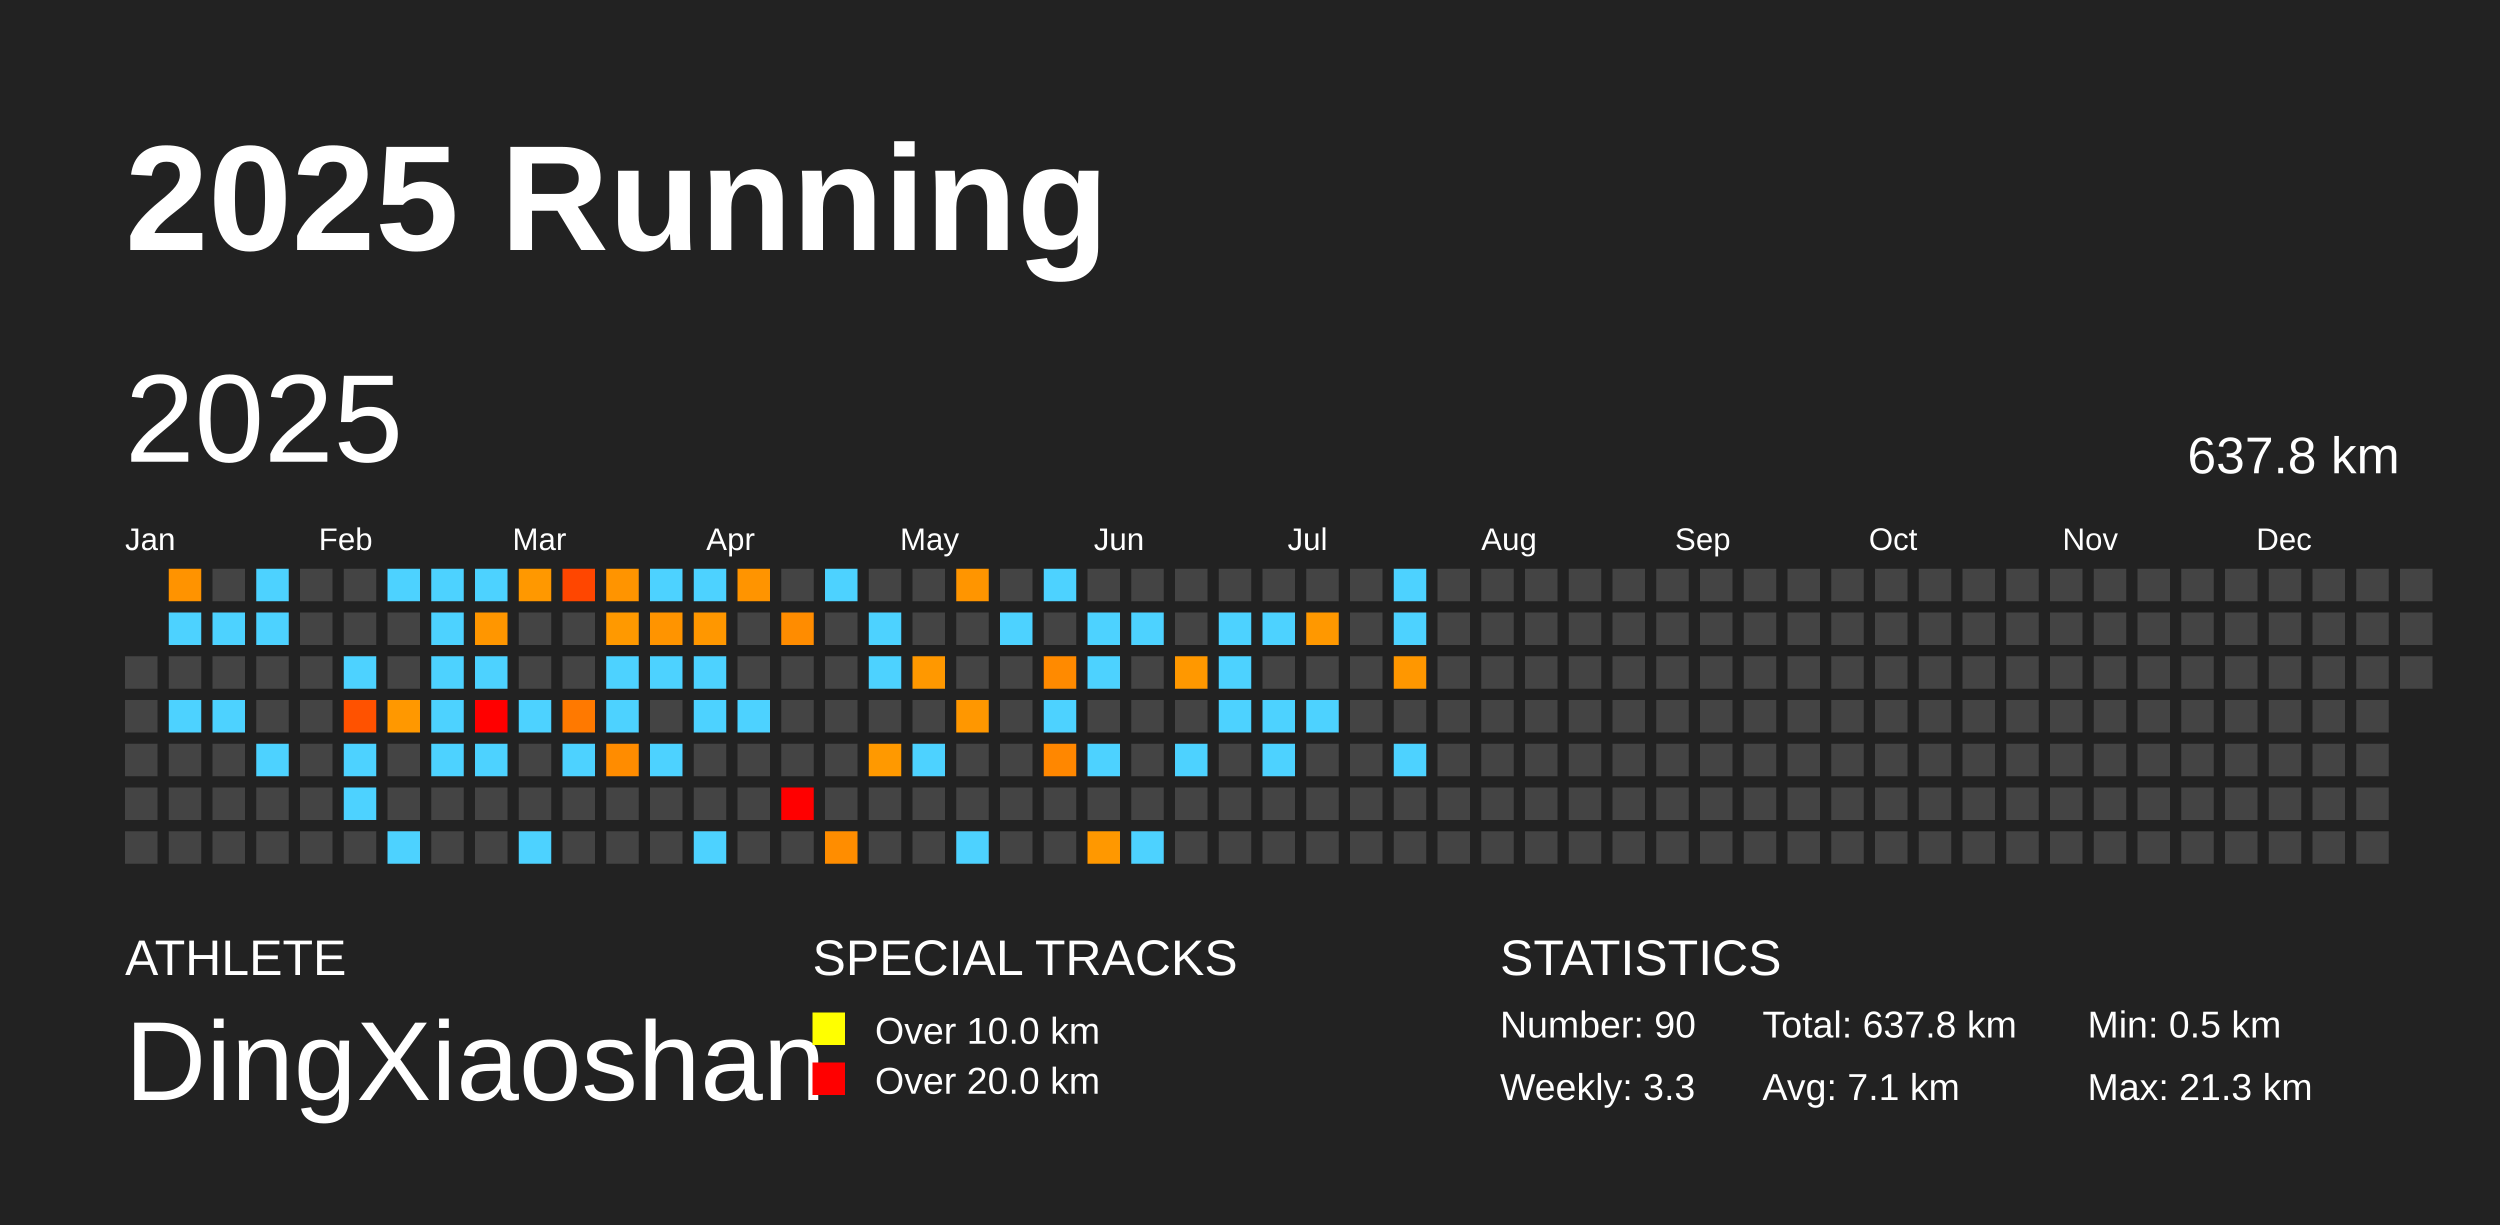
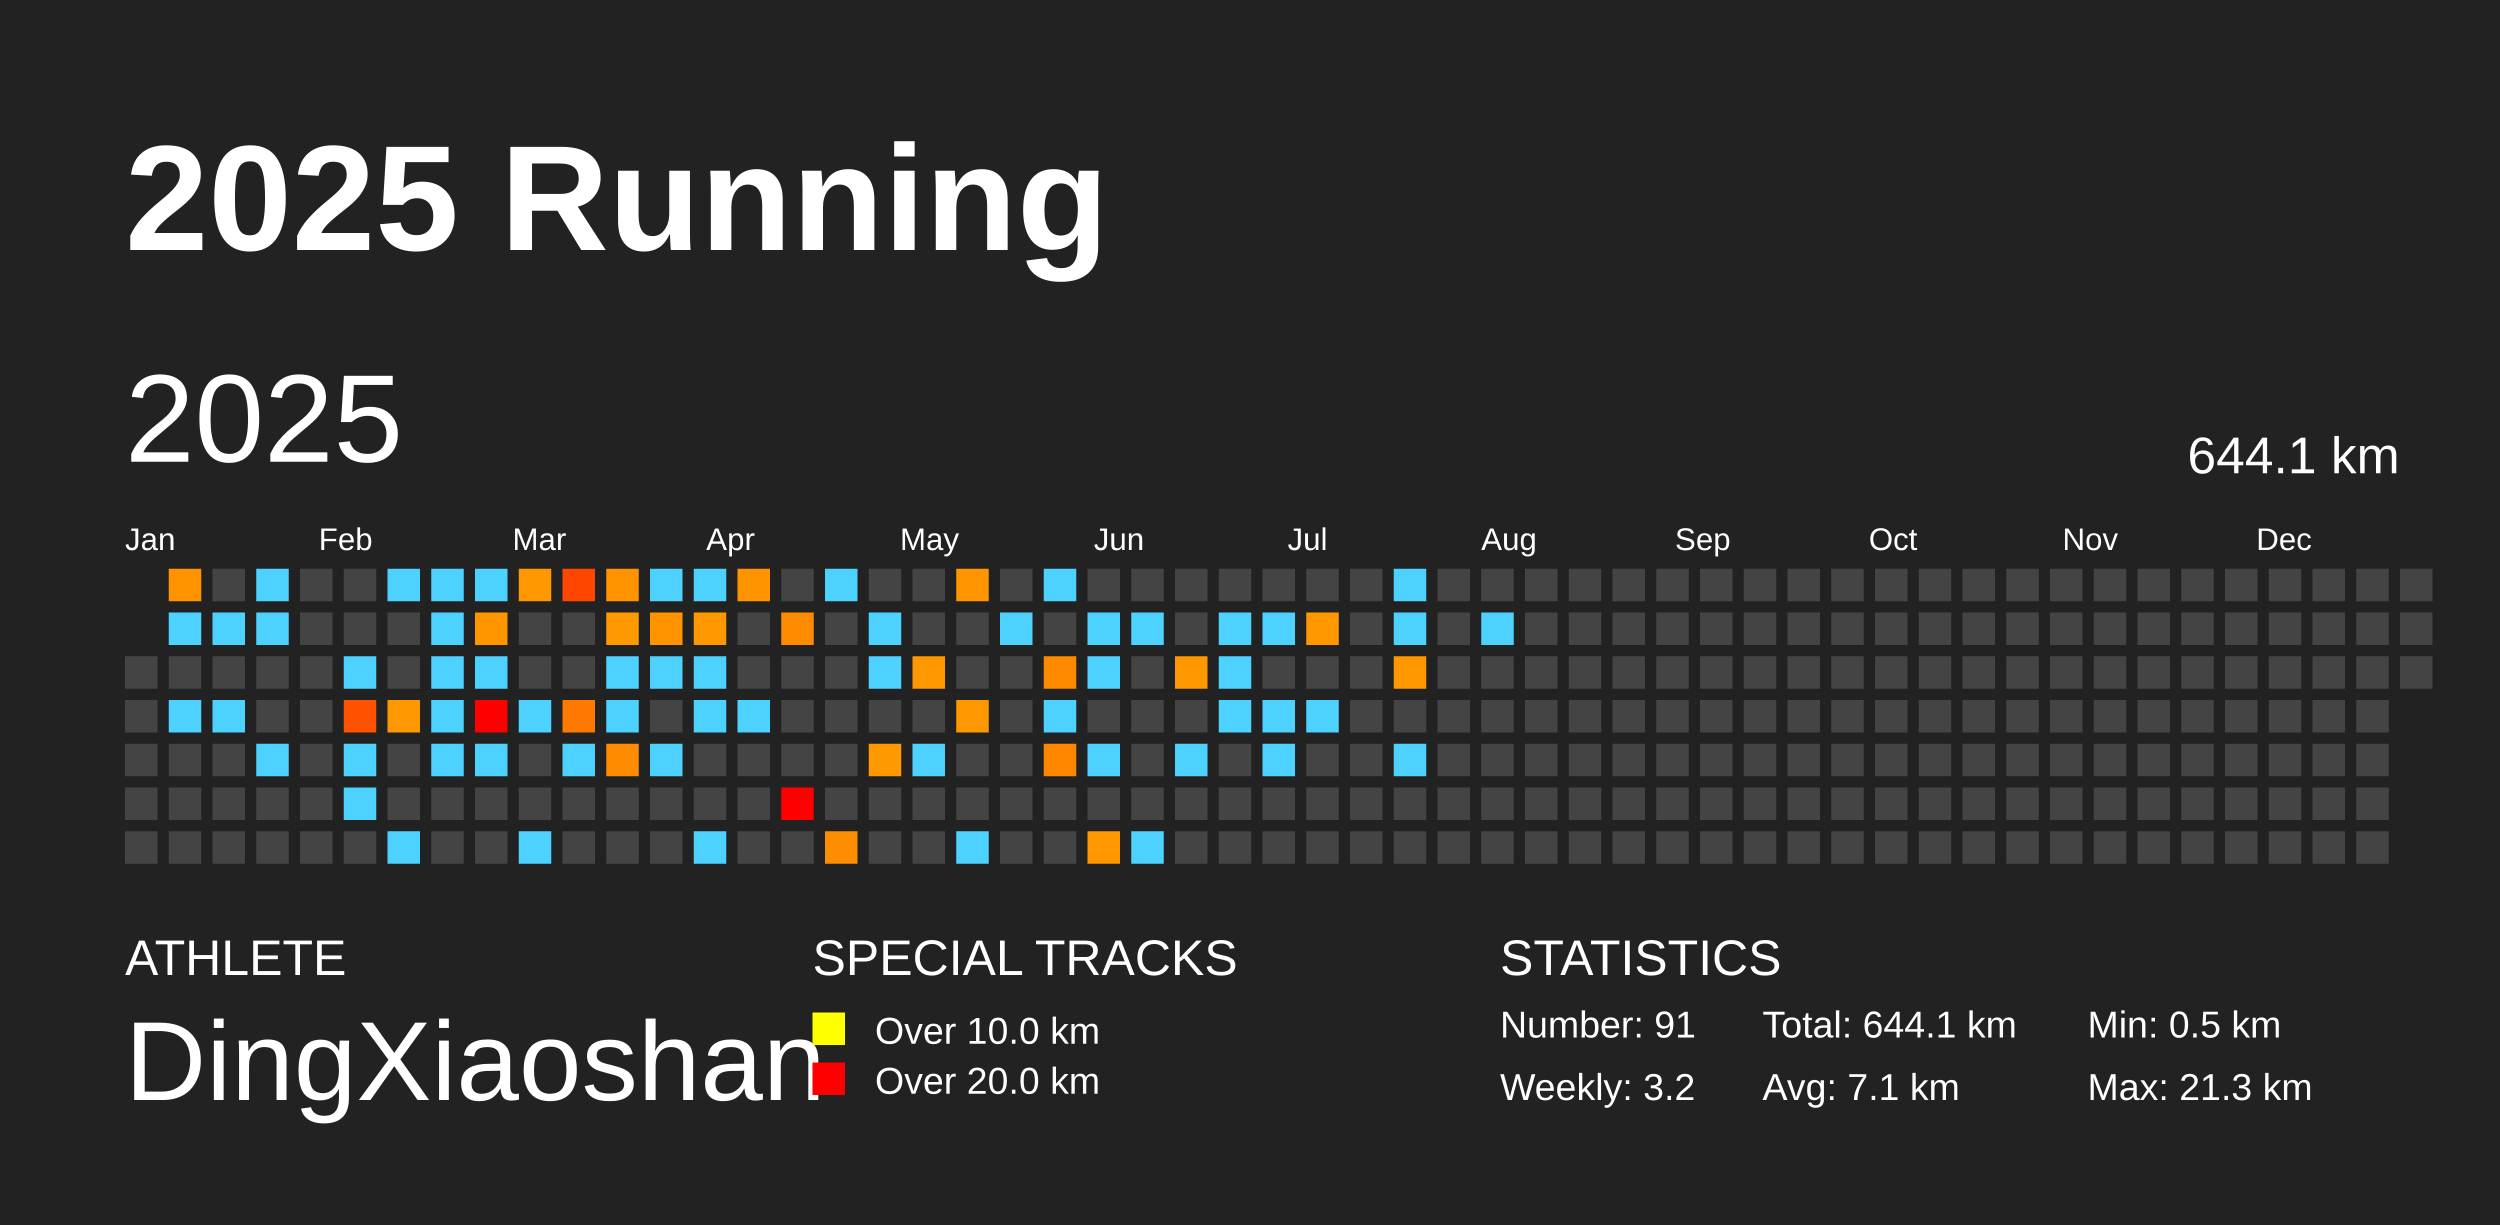
<svg xmlns="http://www.w3.org/2000/svg" baseProfile="full" height="98mm" version="1.1" viewBox="0,0,200,98" width="200mm">
  <defs />
  <rect fill="#222222" height="98" width="200" x="0" y="0" />
  <text fill="#FFFFFF" style="font-size:12px; font-family:Arial; font-weight:bold;" x="10" y="20">2025 Running</text>
  <text fill="#FFFFFF" style="font-size:4px; font-family:Arial" x="10" y="78">ATHLETE</text>
  <text fill="#FFFFFF" style="font-size:9px; font-family:Arial" x="10" y="88">DingXiaoshan</text>
  <text fill="#FFFFFF" style="font-size:4px; font-family:Arial" x="65" y="78">SPECIAL TRACKS</text>
  <rect fill="yellow" height="2.6" width="2.6" x="65" y="81" />
  <text fill="#FFFFFF" style="font-size:3px; font-family:Arial" x="70" y="83.5">Over 10.0 km</text>
  <rect fill="red" height="2.6" width="2.6" x="65" y="85" />
  <text fill="#FFFFFF" style="font-size:3px; font-family:Arial" x="70" y="87.5">Over 20.0 km</text>
  <text fill="#FFFFFF" style="font-size:4px; font-family:Arial" x="120" y="78">STATISTICS</text>
-   <text fill="#FFFFFF" style="font-size:3px; font-family:Arial" x="120" y="83">Number: 90</text>
-   <text fill="#FFFFFF" style="font-size:3px; font-family:Arial" x="120" y="88">Weekly: 3.3</text>
-   <text fill="#FFFFFF" style="font-size:3px; font-family:Arial" x="141" y="83">Total: 637.8 km</text>
+   <text fill="#FFFFFF" style="font-size:3px; font-family:Arial" x="120" y="83">Number: 91</text>
+   <text fill="#FFFFFF" style="font-size:3px; font-family:Arial" x="120" y="88">Weekly: 3.2</text>
+   <text fill="#FFFFFF" style="font-size:3px; font-family:Arial" x="141" y="83">Total: 644.1 km</text>
  <text fill="#FFFFFF" style="font-size:3px; font-family:Arial" x="141" y="88">Avg: 7.1 km</text>
  <text fill="#FFFFFF" style="font-size:3px; font-family:Arial" x="167" y="83">Min: 0.5 km</text>
  <text fill="#FFFFFF" style="font-size:3px; font-family:Arial" x="167" y="88">Max: 21.3 km</text>
  <text dominant-baseline="hanging" fill="#FFFFFF" style="font-size:10.0px; font-family:Arial;" x="10" y="30">2025</text>
-   <text dominant-baseline="hanging" fill="#FFFFFF" style="font-size:4.125px; font-family:Arial;" x="175" y="35">637.8 km</text>
+   <text dominant-baseline="hanging" fill="#FFFFFF" style="font-size:4.125px; font-family:Arial;" x="175" y="35">644.1 km</text>
  <text fill="#FFFFFF" style="font-size:2.5px; font-family:Arial" x="10.0" y="44">Jan</text>
  <text fill="#FFFFFF" style="font-size:2.5px; font-family:Arial" x="25.5" y="44">Feb</text>
  <text fill="#FFFFFF" style="font-size:2.5px; font-family:Arial" x="41.0" y="44">Mar</text>
  <text fill="#FFFFFF" style="font-size:2.5px; font-family:Arial" x="56.5" y="44">Apr</text>
  <text fill="#FFFFFF" style="font-size:2.5px; font-family:Arial" x="72.0" y="44">May</text>
  <text fill="#FFFFFF" style="font-size:2.5px; font-family:Arial" x="87.5" y="44">Jun</text>
  <text fill="#FFFFFF" style="font-size:2.5px; font-family:Arial" x="103.0" y="44">Jul</text>
  <text fill="#FFFFFF" style="font-size:2.5px; font-family:Arial" x="118.5" y="44">Aug</text>
  <text fill="#FFFFFF" style="font-size:2.5px; font-family:Arial" x="134.0" y="44">Sep</text>
  <text fill="#FFFFFF" style="font-size:2.5px; font-family:Arial" x="149.5" y="44">Oct</text>
  <text fill="#FFFFFF" style="font-size:2.5px; font-family:Arial" x="165.0" y="44">Nov</text>
  <text fill="#FFFFFF" style="font-size:2.5px; font-family:Arial" x="180.5" y="44">Dec</text>
  <rect fill="#444444" height="2.6" width="2.6" x="10.0" y="52.5" />
  <rect fill="#444444" height="2.6" width="2.6" x="10.0" y="56.0" />
  <rect fill="#444444" height="2.6" width="2.6" x="10.0" y="59.5" />
  <rect fill="#444444" height="2.6" width="2.6" x="10.0" y="63.0" />
  <rect fill="#444444" height="2.6" width="2.6" x="10.0" y="66.5" />
  <rect fill="#ff9300" height="2.6" width="2.6" x="13.5" y="45.5" />
  <rect fill="#4dd2ff" height="2.6" width="2.6" x="13.5" y="49.0" />
  <rect fill="#444444" height="2.6" width="2.6" x="13.5" y="52.5" />
  <rect fill="#4dd2ff" height="2.6" width="2.6" x="13.5" y="56.0" />
  <rect fill="#444444" height="2.6" width="2.6" x="13.5" y="59.5" />
  <rect fill="#444444" height="2.6" width="2.6" x="13.5" y="63.0" />
  <rect fill="#444444" height="2.6" width="2.6" x="13.5" y="66.5" />
  <rect fill="#444444" height="2.6" width="2.6" x="17.0" y="45.5" />
  <rect fill="#4dd2ff" height="2.6" width="2.6" x="17.0" y="49.0" />
  <rect fill="#444444" height="2.6" width="2.6" x="17.0" y="52.5" />
  <rect fill="#4dd2ff" height="2.6" width="2.6" x="17.0" y="56.0" />
  <rect fill="#444444" height="2.6" width="2.6" x="17.0" y="59.5" />
  <rect fill="#444444" height="2.6" width="2.6" x="17.0" y="63.0" />
  <rect fill="#444444" height="2.6" width="2.6" x="17.0" y="66.5" />
  <rect fill="#4dd2ff" height="2.6" width="2.6" x="20.5" y="45.5" />
  <rect fill="#4dd2ff" height="2.6" width="2.6" x="20.5" y="49.0" />
  <rect fill="#444444" height="2.6" width="2.6" x="20.5" y="52.5" />
  <rect fill="#444444" height="2.6" width="2.6" x="20.5" y="56.0" />
  <rect fill="#4dd2ff" height="2.6" width="2.6" x="20.5" y="59.5" />
  <rect fill="#444444" height="2.6" width="2.6" x="20.5" y="63.0" />
  <rect fill="#444444" height="2.6" width="2.6" x="20.5" y="66.5" />
  <rect fill="#444444" height="2.6" width="2.6" x="24.0" y="45.5" />
  <rect fill="#444444" height="2.6" width="2.6" x="24.0" y="49.0" />
  <rect fill="#444444" height="2.6" width="2.6" x="24.0" y="52.5" />
  <rect fill="#444444" height="2.6" width="2.6" x="24.0" y="56.0" />
  <rect fill="#444444" height="2.6" width="2.6" x="24.0" y="59.5" />
  <rect fill="#444444" height="2.6" width="2.6" x="24.0" y="63.0" />
  <rect fill="#444444" height="2.6" width="2.6" x="24.0" y="66.5" />
  <rect fill="#444444" height="2.6" width="2.6" x="27.5" y="45.5" />
  <rect fill="#444444" height="2.6" width="2.6" x="27.5" y="49.0" />
  <rect fill="#4dd2ff" height="2.6" width="2.6" x="27.5" y="52.5" />
  <rect fill="#ff5200" height="2.6" width="2.6" x="27.5" y="56.0" />
  <rect fill="#4dd2ff" height="2.6" width="2.6" x="27.5" y="59.5" />
  <rect fill="#4dd2ff" height="2.6" width="2.6" x="27.5" y="63.0" />
  <rect fill="#444444" height="2.6" width="2.6" x="27.5" y="66.5" />
  <rect fill="#4dd2ff" height="2.6" width="2.6" x="31.0" y="45.5" />
  <rect fill="#444444" height="2.6" width="2.6" x="31.0" y="49.0" />
  <rect fill="#444444" height="2.6" width="2.6" x="31.0" y="52.5" />
  <rect fill="#ff9800" height="2.6" width="2.6" x="31.0" y="56.0" />
  <rect fill="#444444" height="2.6" width="2.6" x="31.0" y="59.5" />
  <rect fill="#444444" height="2.6" width="2.6" x="31.0" y="63.0" />
  <rect fill="#4dd2ff" height="2.6" width="2.6" x="31.0" y="66.5" />
  <rect fill="#4dd2ff" height="2.6" width="2.6" x="34.5" y="45.5" />
  <rect fill="#4dd2ff" height="2.6" width="2.6" x="34.5" y="49.0" />
  <rect fill="#4dd2ff" height="2.6" width="2.6" x="34.5" y="52.5" />
  <rect fill="#4dd2ff" height="2.6" width="2.6" x="34.5" y="56.0" />
  <rect fill="#4dd2ff" height="2.6" width="2.6" x="34.5" y="59.5" />
  <rect fill="#444444" height="2.6" width="2.6" x="34.5" y="63.0" />
  <rect fill="#444444" height="2.6" width="2.6" x="34.5" y="66.5" />
  <rect fill="#4dd2ff" height="2.6" width="2.6" x="38.0" y="45.5" />
  <rect fill="#ff9600" height="2.6" width="2.6" x="38.0" y="49.0" />
  <rect fill="#4dd2ff" height="2.6" width="2.6" x="38.0" y="52.5" />
  <rect fill="red" height="2.6" width="2.6" x="38.0" y="56.0" />
  <rect fill="#4dd2ff" height="2.6" width="2.6" x="38.0" y="59.5" />
  <rect fill="#444444" height="2.6" width="2.6" x="38.0" y="63.0" />
  <rect fill="#444444" height="2.6" width="2.6" x="38.0" y="66.5" />
  <rect fill="#ff9800" height="2.6" width="2.6" x="41.5" y="45.5" />
  <rect fill="#444444" height="2.6" width="2.6" x="41.5" y="49.0" />
  <rect fill="#444444" height="2.6" width="2.6" x="41.5" y="52.5" />
  <rect fill="#4dd2ff" height="2.6" width="2.6" x="41.5" y="56.0" />
  <rect fill="#444444" height="2.6" width="2.6" x="41.5" y="59.5" />
  <rect fill="#444444" height="2.6" width="2.6" x="41.5" y="63.0" />
  <rect fill="#4dd2ff" height="2.6" width="2.6" x="41.5" y="66.5" />
  <rect fill="#ff4600" height="2.6" width="2.6" x="45.0" y="45.5" />
  <rect fill="#444444" height="2.6" width="2.6" x="45.0" y="49.0" />
  <rect fill="#444444" height="2.6" width="2.6" x="45.0" y="52.5" />
  <rect fill="#ff7900" height="2.6" width="2.6" x="45.0" y="56.0" />
  <rect fill="#4dd2ff" height="2.6" width="2.6" x="45.0" y="59.5" />
  <rect fill="#444444" height="2.6" width="2.6" x="45.0" y="63.0" />
  <rect fill="#444444" height="2.6" width="2.6" x="45.0" y="66.5" />
  <rect fill="#ff9400" height="2.6" width="2.6" x="48.5" y="45.5" />
  <rect fill="#ff9900" height="2.6" width="2.6" x="48.5" y="49.0" />
  <rect fill="#4dd2ff" height="2.6" width="2.6" x="48.5" y="52.5" />
  <rect fill="#4dd2ff" height="2.6" width="2.6" x="48.5" y="56.0" />
  <rect fill="#ff8c00" height="2.6" width="2.6" x="48.5" y="59.5" />
  <rect fill="#444444" height="2.6" width="2.6" x="48.5" y="63.0" />
  <rect fill="#444444" height="2.6" width="2.6" x="48.5" y="66.5" />
  <rect fill="#4dd2ff" height="2.6" width="2.6" x="52.0" y="45.5" />
  <rect fill="#ff9400" height="2.6" width="2.6" x="52.0" y="49.0" />
  <rect fill="#4dd2ff" height="2.6" width="2.6" x="52.0" y="52.5" />
  <rect fill="#444444" height="2.6" width="2.6" x="52.0" y="56.0" />
  <rect fill="#4dd2ff" height="2.6" width="2.6" x="52.0" y="59.5" />
  <rect fill="#444444" height="2.6" width="2.6" x="52.0" y="63.0" />
  <rect fill="#444444" height="2.6" width="2.6" x="52.0" y="66.5" />
  <rect fill="#4dd2ff" height="2.6" width="2.6" x="55.5" y="45.5" />
  <rect fill="#ff9700" height="2.6" width="2.6" x="55.5" y="49.0" />
  <rect fill="#4dd2ff" height="2.6" width="2.6" x="55.5" y="52.5" />
  <rect fill="#4dd2ff" height="2.6" width="2.6" x="55.5" y="56.0" />
  <rect fill="#444444" height="2.6" width="2.6" x="55.5" y="59.5" />
  <rect fill="#444444" height="2.6" width="2.6" x="55.5" y="63.0" />
  <rect fill="#4dd2ff" height="2.6" width="2.6" x="55.5" y="66.5" />
  <rect fill="#ff9400" height="2.6" width="2.6" x="59.0" y="45.5" />
  <rect fill="#444444" height="2.6" width="2.6" x="59.0" y="49.0" />
  <rect fill="#444444" height="2.6" width="2.6" x="59.0" y="52.5" />
  <rect fill="#4dd2ff" height="2.6" width="2.6" x="59.0" y="56.0" />
  <rect fill="#444444" height="2.6" width="2.6" x="59.0" y="59.5" />
  <rect fill="#444444" height="2.6" width="2.6" x="59.0" y="63.0" />
  <rect fill="#444444" height="2.6" width="2.6" x="59.0" y="66.5" />
  <rect fill="#444444" height="2.6" width="2.6" x="62.5" y="45.5" />
  <rect fill="#ff8c00" height="2.6" width="2.6" x="62.5" y="49.0" />
  <rect fill="#444444" height="2.6" width="2.6" x="62.5" y="52.5" />
  <rect fill="#444444" height="2.6" width="2.6" x="62.5" y="56.0" />
  <rect fill="#444444" height="2.6" width="2.6" x="62.5" y="59.5" />
  <rect fill="red" height="2.6" width="2.6" x="62.5" y="63.0" />
  <rect fill="#444444" height="2.6" width="2.6" x="62.5" y="66.5" />
  <rect fill="#4dd2ff" height="2.6" width="2.6" x="66.0" y="45.5" />
  <rect fill="#444444" height="2.6" width="2.6" x="66.0" y="49.0" />
  <rect fill="#444444" height="2.6" width="2.6" x="66.0" y="52.5" />
  <rect fill="#444444" height="2.6" width="2.6" x="66.0" y="56.0" />
  <rect fill="#444444" height="2.6" width="2.6" x="66.0" y="59.5" />
  <rect fill="#444444" height="2.6" width="2.6" x="66.0" y="63.0" />
  <rect fill="#ff8d00" height="2.6" width="2.6" x="66.0" y="66.5" />
  <rect fill="#444444" height="2.6" width="2.6" x="69.5" y="45.5" />
  <rect fill="#4dd2ff" height="2.6" width="2.6" x="69.5" y="49.0" />
  <rect fill="#4dd2ff" height="2.6" width="2.6" x="69.5" y="52.5" />
  <rect fill="#444444" height="2.6" width="2.6" x="69.5" y="56.0" />
  <rect fill="#ff9900" height="2.6" width="2.6" x="69.5" y="59.5" />
  <rect fill="#444444" height="2.6" width="2.6" x="69.5" y="63.0" />
  <rect fill="#444444" height="2.6" width="2.6" x="69.5" y="66.5" />
  <rect fill="#444444" height="2.6" width="2.6" x="73.0" y="45.5" />
  <rect fill="#444444" height="2.6" width="2.6" x="73.0" y="49.0" />
  <rect fill="#ff9800" height="2.6" width="2.6" x="73.0" y="52.5" />
  <rect fill="#444444" height="2.6" width="2.6" x="73.0" y="56.0" />
  <rect fill="#4dd2ff" height="2.6" width="2.6" x="73.0" y="59.5" />
  <rect fill="#444444" height="2.6" width="2.6" x="73.0" y="63.0" />
  <rect fill="#444444" height="2.6" width="2.6" x="73.0" y="66.5" />
  <rect fill="#ff9500" height="2.6" width="2.6" x="76.5" y="45.5" />
  <rect fill="#444444" height="2.6" width="2.6" x="76.5" y="49.0" />
  <rect fill="#444444" height="2.6" width="2.6" x="76.5" y="52.5" />
  <rect fill="#ff9700" height="2.6" width="2.6" x="76.5" y="56.0" />
  <rect fill="#444444" height="2.6" width="2.6" x="76.5" y="59.5" />
  <rect fill="#444444" height="2.6" width="2.6" x="76.5" y="63.0" />
  <rect fill="#4dd2ff" height="2.6" width="2.6" x="76.5" y="66.5" />
  <rect fill="#444444" height="2.6" width="2.6" x="80.0" y="45.5" />
  <rect fill="#4dd2ff" height="2.6" width="2.6" x="80.0" y="49.0" />
  <rect fill="#444444" height="2.6" width="2.6" x="80.0" y="52.5" />
  <rect fill="#444444" height="2.6" width="2.6" x="80.0" y="56.0" />
  <rect fill="#444444" height="2.6" width="2.6" x="80.0" y="59.5" />
  <rect fill="#444444" height="2.6" width="2.6" x="80.0" y="63.0" />
  <rect fill="#444444" height="2.6" width="2.6" x="80.0" y="66.5" />
  <rect fill="#4dd2ff" height="2.6" width="2.6" x="83.5" y="45.5" />
  <rect fill="#444444" height="2.6" width="2.6" x="83.5" y="49.0" />
  <rect fill="#ff8a00" height="2.6" width="2.6" x="83.5" y="52.5" />
  <rect fill="#4dd2ff" height="2.6" width="2.6" x="83.5" y="56.0" />
  <rect fill="#ff8700" height="2.6" width="2.6" x="83.5" y="59.5" />
  <rect fill="#444444" height="2.6" width="2.6" x="83.5" y="63.0" />
  <rect fill="#444444" height="2.6" width="2.6" x="83.5" y="66.5" />
  <rect fill="#444444" height="2.6" width="2.6" x="87.0" y="45.5" />
  <rect fill="#4dd2ff" height="2.6" width="2.6" x="87.0" y="49.0" />
  <rect fill="#4dd2ff" height="2.6" width="2.6" x="87.0" y="52.5" />
  <rect fill="#444444" height="2.6" width="2.6" x="87.0" y="56.0" />
  <rect fill="#4dd2ff" height="2.6" width="2.6" x="87.0" y="59.5" />
  <rect fill="#444444" height="2.6" width="2.6" x="87.0" y="63.0" />
  <rect fill="#ff9800" height="2.6" width="2.6" x="87.0" y="66.5" />
  <rect fill="#444444" height="2.6" width="2.6" x="90.5" y="45.5" />
  <rect fill="#4dd2ff" height="2.6" width="2.6" x="90.5" y="49.0" />
  <rect fill="#444444" height="2.6" width="2.6" x="90.5" y="52.5" />
  <rect fill="#444444" height="2.6" width="2.6" x="90.5" y="56.0" />
  <rect fill="#444444" height="2.6" width="2.6" x="90.5" y="59.5" />
  <rect fill="#444444" height="2.6" width="2.6" x="90.5" y="63.0" />
  <rect fill="#4dd2ff" height="2.6" width="2.6" x="90.5" y="66.5" />
  <rect fill="#444444" height="2.6" width="2.6" x="94.0" y="45.5" />
  <rect fill="#444444" height="2.6" width="2.6" x="94.0" y="49.0" />
  <rect fill="#ff9800" height="2.6" width="2.6" x="94.0" y="52.5" />
  <rect fill="#444444" height="2.6" width="2.6" x="94.0" y="56.0" />
  <rect fill="#4dd2ff" height="2.6" width="2.6" x="94.0" y="59.5" />
  <rect fill="#444444" height="2.6" width="2.6" x="94.0" y="63.0" />
  <rect fill="#444444" height="2.6" width="2.6" x="94.0" y="66.5" />
  <rect fill="#444444" height="2.6" width="2.6" x="97.5" y="45.5" />
  <rect fill="#4dd2ff" height="2.6" width="2.6" x="97.5" y="49.0" />
  <rect fill="#4dd2ff" height="2.6" width="2.6" x="97.5" y="52.5" />
  <rect fill="#4dd2ff" height="2.6" width="2.6" x="97.5" y="56.0" />
  <rect fill="#444444" height="2.6" width="2.6" x="97.5" y="59.5" />
  <rect fill="#444444" height="2.6" width="2.6" x="97.5" y="63.0" />
  <rect fill="#444444" height="2.6" width="2.6" x="97.5" y="66.5" />
  <rect fill="#444444" height="2.6" width="2.6" x="101.0" y="45.5" />
  <rect fill="#4dd2ff" height="2.6" width="2.6" x="101.0" y="49.0" />
  <rect fill="#444444" height="2.6" width="2.6" x="101.0" y="52.5" />
  <rect fill="#4dd2ff" height="2.6" width="2.6" x="101.0" y="56.0" />
  <rect fill="#4dd2ff" height="2.6" width="2.6" x="101.0" y="59.5" />
  <rect fill="#444444" height="2.6" width="2.6" x="101.0" y="63.0" />
  <rect fill="#444444" height="2.6" width="2.6" x="101.0" y="66.5" />
  <rect fill="#444444" height="2.6" width="2.6" x="104.5" y="45.5" />
  <rect fill="#ff9800" height="2.6" width="2.6" x="104.5" y="49.0" />
  <rect fill="#444444" height="2.6" width="2.6" x="104.5" y="52.5" />
  <rect fill="#4dd2ff" height="2.6" width="2.6" x="104.5" y="56.0" />
  <rect fill="#444444" height="2.6" width="2.6" x="104.5" y="59.5" />
  <rect fill="#444444" height="2.6" width="2.6" x="104.5" y="63.0" />
  <rect fill="#444444" height="2.6" width="2.6" x="104.5" y="66.5" />
  <rect fill="#444444" height="2.6" width="2.6" x="108.0" y="45.5" />
  <rect fill="#444444" height="2.6" width="2.6" x="108.0" y="49.0" />
  <rect fill="#444444" height="2.6" width="2.6" x="108.0" y="52.5" />
  <rect fill="#444444" height="2.6" width="2.6" x="108.0" y="56.0" />
  <rect fill="#444444" height="2.6" width="2.6" x="108.0" y="59.5" />
  <rect fill="#444444" height="2.6" width="2.6" x="108.0" y="63.0" />
  <rect fill="#444444" height="2.6" width="2.6" x="108.0" y="66.5" />
  <rect fill="#4dd2ff" height="2.6" width="2.6" x="111.5" y="45.5" />
  <rect fill="#4dd2ff" height="2.6" width="2.6" x="111.5" y="49.0" />
  <rect fill="#ff9700" height="2.6" width="2.6" x="111.5" y="52.5" />
  <rect fill="#444444" height="2.6" width="2.6" x="111.5" y="56.0" />
  <rect fill="#4dd2ff" height="2.6" width="2.6" x="111.5" y="59.5" />
  <rect fill="#444444" height="2.6" width="2.6" x="111.5" y="63.0" />
  <rect fill="#444444" height="2.6" width="2.6" x="111.5" y="66.5" />
  <rect fill="#444444" height="2.6" width="2.6" x="115.0" y="45.5" />
  <rect fill="#444444" height="2.6" width="2.6" x="115.0" y="49.0" />
  <rect fill="#444444" height="2.6" width="2.6" x="115.0" y="52.5" />
  <rect fill="#444444" height="2.6" width="2.6" x="115.0" y="56.0" />
  <rect fill="#444444" height="2.6" width="2.6" x="115.0" y="59.5" />
  <rect fill="#444444" height="2.6" width="2.6" x="115.0" y="63.0" />
  <rect fill="#444444" height="2.6" width="2.6" x="115.0" y="66.5" />
  <rect fill="#444444" height="2.6" width="2.6" x="118.5" y="45.5" />
-   <rect fill="#444444" height="2.6" width="2.6" x="118.5" y="49.0" />
+   <rect fill="#4dd2ff" height="2.6" width="2.6" x="118.5" y="49.0" />
  <rect fill="#444444" height="2.6" width="2.6" x="118.5" y="52.5" />
  <rect fill="#444444" height="2.6" width="2.6" x="118.5" y="56.0" />
  <rect fill="#444444" height="2.6" width="2.6" x="118.5" y="59.5" />
  <rect fill="#444444" height="2.6" width="2.6" x="118.5" y="63.0" />
  <rect fill="#444444" height="2.6" width="2.6" x="118.5" y="66.5" />
  <rect fill="#444444" height="2.6" width="2.6" x="122.0" y="45.5" />
  <rect fill="#444444" height="2.6" width="2.6" x="122.0" y="49.0" />
  <rect fill="#444444" height="2.6" width="2.6" x="122.0" y="52.5" />
  <rect fill="#444444" height="2.6" width="2.6" x="122.0" y="56.0" />
  <rect fill="#444444" height="2.6" width="2.6" x="122.0" y="59.5" />
  <rect fill="#444444" height="2.6" width="2.6" x="122.0" y="63.0" />
  <rect fill="#444444" height="2.6" width="2.6" x="122.0" y="66.5" />
  <rect fill="#444444" height="2.6" width="2.6" x="125.5" y="45.5" />
  <rect fill="#444444" height="2.6" width="2.6" x="125.5" y="49.0" />
  <rect fill="#444444" height="2.6" width="2.6" x="125.5" y="52.5" />
  <rect fill="#444444" height="2.6" width="2.6" x="125.5" y="56.0" />
  <rect fill="#444444" height="2.6" width="2.6" x="125.5" y="59.5" />
  <rect fill="#444444" height="2.6" width="2.6" x="125.5" y="63.0" />
  <rect fill="#444444" height="2.6" width="2.6" x="125.5" y="66.5" />
  <rect fill="#444444" height="2.6" width="2.6" x="129.0" y="45.5" />
  <rect fill="#444444" height="2.6" width="2.6" x="129.0" y="49.0" />
  <rect fill="#444444" height="2.6" width="2.6" x="129.0" y="52.5" />
  <rect fill="#444444" height="2.6" width="2.6" x="129.0" y="56.0" />
  <rect fill="#444444" height="2.6" width="2.6" x="129.0" y="59.5" />
  <rect fill="#444444" height="2.6" width="2.6" x="129.0" y="63.0" />
  <rect fill="#444444" height="2.6" width="2.6" x="129.0" y="66.5" />
  <rect fill="#444444" height="2.6" width="2.6" x="132.5" y="45.5" />
  <rect fill="#444444" height="2.6" width="2.6" x="132.5" y="49.0" />
  <rect fill="#444444" height="2.6" width="2.6" x="132.5" y="52.5" />
  <rect fill="#444444" height="2.6" width="2.6" x="132.5" y="56.0" />
  <rect fill="#444444" height="2.6" width="2.6" x="132.5" y="59.5" />
  <rect fill="#444444" height="2.6" width="2.6" x="132.5" y="63.0" />
  <rect fill="#444444" height="2.6" width="2.6" x="132.5" y="66.5" />
  <rect fill="#444444" height="2.6" width="2.6" x="136.0" y="45.5" />
  <rect fill="#444444" height="2.6" width="2.6" x="136.0" y="49.0" />
  <rect fill="#444444" height="2.6" width="2.6" x="136.0" y="52.5" />
  <rect fill="#444444" height="2.6" width="2.6" x="136.0" y="56.0" />
  <rect fill="#444444" height="2.6" width="2.6" x="136.0" y="59.5" />
  <rect fill="#444444" height="2.6" width="2.6" x="136.0" y="63.0" />
  <rect fill="#444444" height="2.6" width="2.6" x="136.0" y="66.5" />
  <rect fill="#444444" height="2.6" width="2.6" x="139.5" y="45.5" />
  <rect fill="#444444" height="2.6" width="2.6" x="139.5" y="49.0" />
  <rect fill="#444444" height="2.6" width="2.6" x="139.5" y="52.5" />
  <rect fill="#444444" height="2.6" width="2.6" x="139.5" y="56.0" />
  <rect fill="#444444" height="2.6" width="2.6" x="139.5" y="59.5" />
  <rect fill="#444444" height="2.6" width="2.6" x="139.5" y="63.0" />
  <rect fill="#444444" height="2.6" width="2.6" x="139.5" y="66.5" />
  <rect fill="#444444" height="2.6" width="2.6" x="143.0" y="45.5" />
  <rect fill="#444444" height="2.6" width="2.6" x="143.0" y="49.0" />
  <rect fill="#444444" height="2.6" width="2.6" x="143.0" y="52.5" />
  <rect fill="#444444" height="2.6" width="2.6" x="143.0" y="56.0" />
  <rect fill="#444444" height="2.6" width="2.6" x="143.0" y="59.5" />
  <rect fill="#444444" height="2.6" width="2.6" x="143.0" y="63.0" />
  <rect fill="#444444" height="2.6" width="2.6" x="143.0" y="66.5" />
  <rect fill="#444444" height="2.6" width="2.6" x="146.5" y="45.5" />
  <rect fill="#444444" height="2.6" width="2.6" x="146.5" y="49.0" />
  <rect fill="#444444" height="2.6" width="2.6" x="146.5" y="52.5" />
  <rect fill="#444444" height="2.6" width="2.6" x="146.5" y="56.0" />
  <rect fill="#444444" height="2.6" width="2.6" x="146.5" y="59.5" />
  <rect fill="#444444" height="2.6" width="2.6" x="146.5" y="63.0" />
  <rect fill="#444444" height="2.6" width="2.6" x="146.5" y="66.5" />
  <rect fill="#444444" height="2.6" width="2.6" x="150.0" y="45.5" />
  <rect fill="#444444" height="2.6" width="2.6" x="150.0" y="49.0" />
  <rect fill="#444444" height="2.6" width="2.6" x="150.0" y="52.5" />
  <rect fill="#444444" height="2.6" width="2.6" x="150.0" y="56.0" />
  <rect fill="#444444" height="2.6" width="2.6" x="150.0" y="59.5" />
  <rect fill="#444444" height="2.6" width="2.6" x="150.0" y="63.0" />
  <rect fill="#444444" height="2.6" width="2.6" x="150.0" y="66.5" />
  <rect fill="#444444" height="2.6" width="2.6" x="153.5" y="45.5" />
  <rect fill="#444444" height="2.6" width="2.6" x="153.5" y="49.0" />
  <rect fill="#444444" height="2.6" width="2.6" x="153.5" y="52.5" />
  <rect fill="#444444" height="2.6" width="2.6" x="153.5" y="56.0" />
  <rect fill="#444444" height="2.6" width="2.6" x="153.5" y="59.5" />
  <rect fill="#444444" height="2.6" width="2.6" x="153.5" y="63.0" />
  <rect fill="#444444" height="2.6" width="2.6" x="153.5" y="66.5" />
  <rect fill="#444444" height="2.6" width="2.6" x="157.0" y="45.5" />
  <rect fill="#444444" height="2.6" width="2.6" x="157.0" y="49.0" />
  <rect fill="#444444" height="2.6" width="2.6" x="157.0" y="52.5" />
  <rect fill="#444444" height="2.6" width="2.6" x="157.0" y="56.0" />
  <rect fill="#444444" height="2.6" width="2.6" x="157.0" y="59.5" />
  <rect fill="#444444" height="2.6" width="2.6" x="157.0" y="63.0" />
  <rect fill="#444444" height="2.6" width="2.6" x="157.0" y="66.5" />
  <rect fill="#444444" height="2.6" width="2.6" x="160.5" y="45.5" />
  <rect fill="#444444" height="2.6" width="2.6" x="160.5" y="49.0" />
  <rect fill="#444444" height="2.6" width="2.6" x="160.5" y="52.5" />
  <rect fill="#444444" height="2.6" width="2.6" x="160.5" y="56.0" />
  <rect fill="#444444" height="2.6" width="2.6" x="160.5" y="59.5" />
  <rect fill="#444444" height="2.6" width="2.6" x="160.5" y="63.0" />
  <rect fill="#444444" height="2.6" width="2.6" x="160.5" y="66.5" />
  <rect fill="#444444" height="2.6" width="2.6" x="164.0" y="45.5" />
  <rect fill="#444444" height="2.6" width="2.6" x="164.0" y="49.0" />
  <rect fill="#444444" height="2.6" width="2.6" x="164.0" y="52.5" />
  <rect fill="#444444" height="2.6" width="2.6" x="164.0" y="56.0" />
  <rect fill="#444444" height="2.6" width="2.6" x="164.0" y="59.5" />
  <rect fill="#444444" height="2.6" width="2.6" x="164.0" y="63.0" />
  <rect fill="#444444" height="2.6" width="2.6" x="164.0" y="66.5" />
  <rect fill="#444444" height="2.6" width="2.6" x="167.5" y="45.5" />
  <rect fill="#444444" height="2.6" width="2.6" x="167.5" y="49.0" />
  <rect fill="#444444" height="2.6" width="2.6" x="167.5" y="52.5" />
  <rect fill="#444444" height="2.6" width="2.6" x="167.5" y="56.0" />
  <rect fill="#444444" height="2.6" width="2.6" x="167.5" y="59.5" />
  <rect fill="#444444" height="2.6" width="2.6" x="167.5" y="63.0" />
  <rect fill="#444444" height="2.6" width="2.6" x="167.5" y="66.5" />
  <rect fill="#444444" height="2.6" width="2.6" x="171.0" y="45.5" />
  <rect fill="#444444" height="2.6" width="2.6" x="171.0" y="49.0" />
  <rect fill="#444444" height="2.6" width="2.6" x="171.0" y="52.5" />
  <rect fill="#444444" height="2.6" width="2.6" x="171.0" y="56.0" />
  <rect fill="#444444" height="2.6" width="2.6" x="171.0" y="59.5" />
  <rect fill="#444444" height="2.6" width="2.6" x="171.0" y="63.0" />
  <rect fill="#444444" height="2.6" width="2.6" x="171.0" y="66.5" />
  <rect fill="#444444" height="2.6" width="2.6" x="174.5" y="45.5" />
  <rect fill="#444444" height="2.6" width="2.6" x="174.5" y="49.0" />
  <rect fill="#444444" height="2.6" width="2.6" x="174.5" y="52.5" />
  <rect fill="#444444" height="2.6" width="2.6" x="174.5" y="56.0" />
  <rect fill="#444444" height="2.6" width="2.6" x="174.5" y="59.5" />
  <rect fill="#444444" height="2.6" width="2.6" x="174.5" y="63.0" />
  <rect fill="#444444" height="2.6" width="2.6" x="174.5" y="66.5" />
  <rect fill="#444444" height="2.6" width="2.6" x="178.0" y="45.5" />
  <rect fill="#444444" height="2.6" width="2.6" x="178.0" y="49.0" />
  <rect fill="#444444" height="2.6" width="2.6" x="178.0" y="52.5" />
  <rect fill="#444444" height="2.6" width="2.6" x="178.0" y="56.0" />
  <rect fill="#444444" height="2.6" width="2.6" x="178.0" y="59.5" />
  <rect fill="#444444" height="2.6" width="2.6" x="178.0" y="63.0" />
  <rect fill="#444444" height="2.6" width="2.6" x="178.0" y="66.5" />
  <rect fill="#444444" height="2.6" width="2.6" x="181.5" y="45.5" />
  <rect fill="#444444" height="2.6" width="2.6" x="181.5" y="49.0" />
  <rect fill="#444444" height="2.6" width="2.6" x="181.5" y="52.5" />
  <rect fill="#444444" height="2.6" width="2.6" x="181.5" y="56.0" />
  <rect fill="#444444" height="2.6" width="2.6" x="181.5" y="59.5" />
  <rect fill="#444444" height="2.6" width="2.6" x="181.5" y="63.0" />
  <rect fill="#444444" height="2.6" width="2.6" x="181.5" y="66.5" />
  <rect fill="#444444" height="2.6" width="2.6" x="185.0" y="45.5" />
  <rect fill="#444444" height="2.6" width="2.6" x="185.0" y="49.0" />
  <rect fill="#444444" height="2.6" width="2.6" x="185.0" y="52.5" />
  <rect fill="#444444" height="2.6" width="2.6" x="185.0" y="56.0" />
  <rect fill="#444444" height="2.6" width="2.6" x="185.0" y="59.5" />
  <rect fill="#444444" height="2.6" width="2.6" x="185.0" y="63.0" />
  <rect fill="#444444" height="2.6" width="2.6" x="185.0" y="66.5" />
  <rect fill="#444444" height="2.6" width="2.6" x="188.5" y="45.5" />
  <rect fill="#444444" height="2.6" width="2.6" x="188.5" y="49.0" />
  <rect fill="#444444" height="2.6" width="2.6" x="188.5" y="52.5" />
  <rect fill="#444444" height="2.6" width="2.6" x="188.5" y="56.0" />
  <rect fill="#444444" height="2.6" width="2.6" x="188.5" y="59.5" />
  <rect fill="#444444" height="2.6" width="2.6" x="188.5" y="63.0" />
  <rect fill="#444444" height="2.6" width="2.6" x="188.5" y="66.5" />
  <rect fill="#444444" height="2.6" width="2.6" x="192.0" y="45.5" />
  <rect fill="#444444" height="2.6" width="2.6" x="192.0" y="49.0" />
  <rect fill="#444444" height="2.6" width="2.6" x="192.0" y="52.5" />
</svg>
